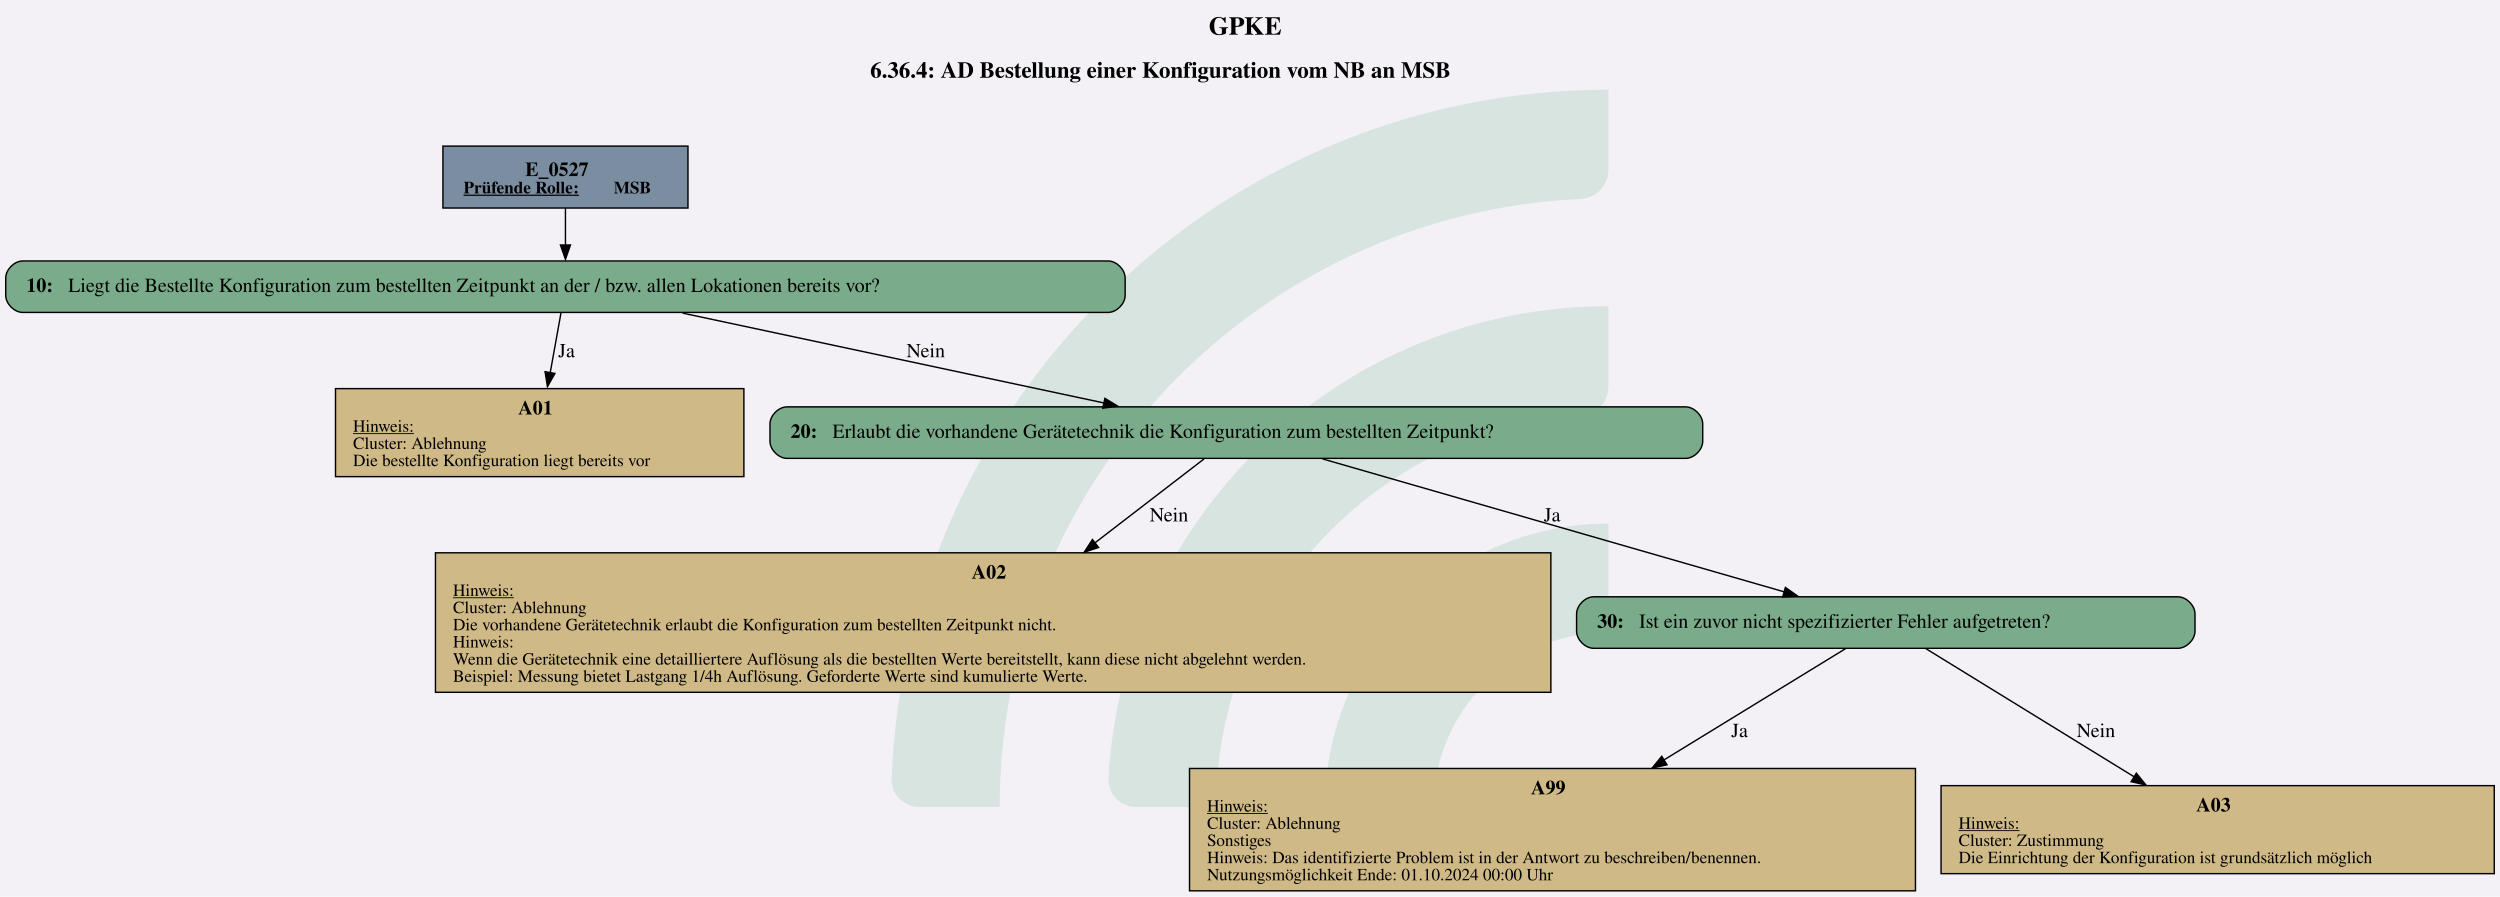
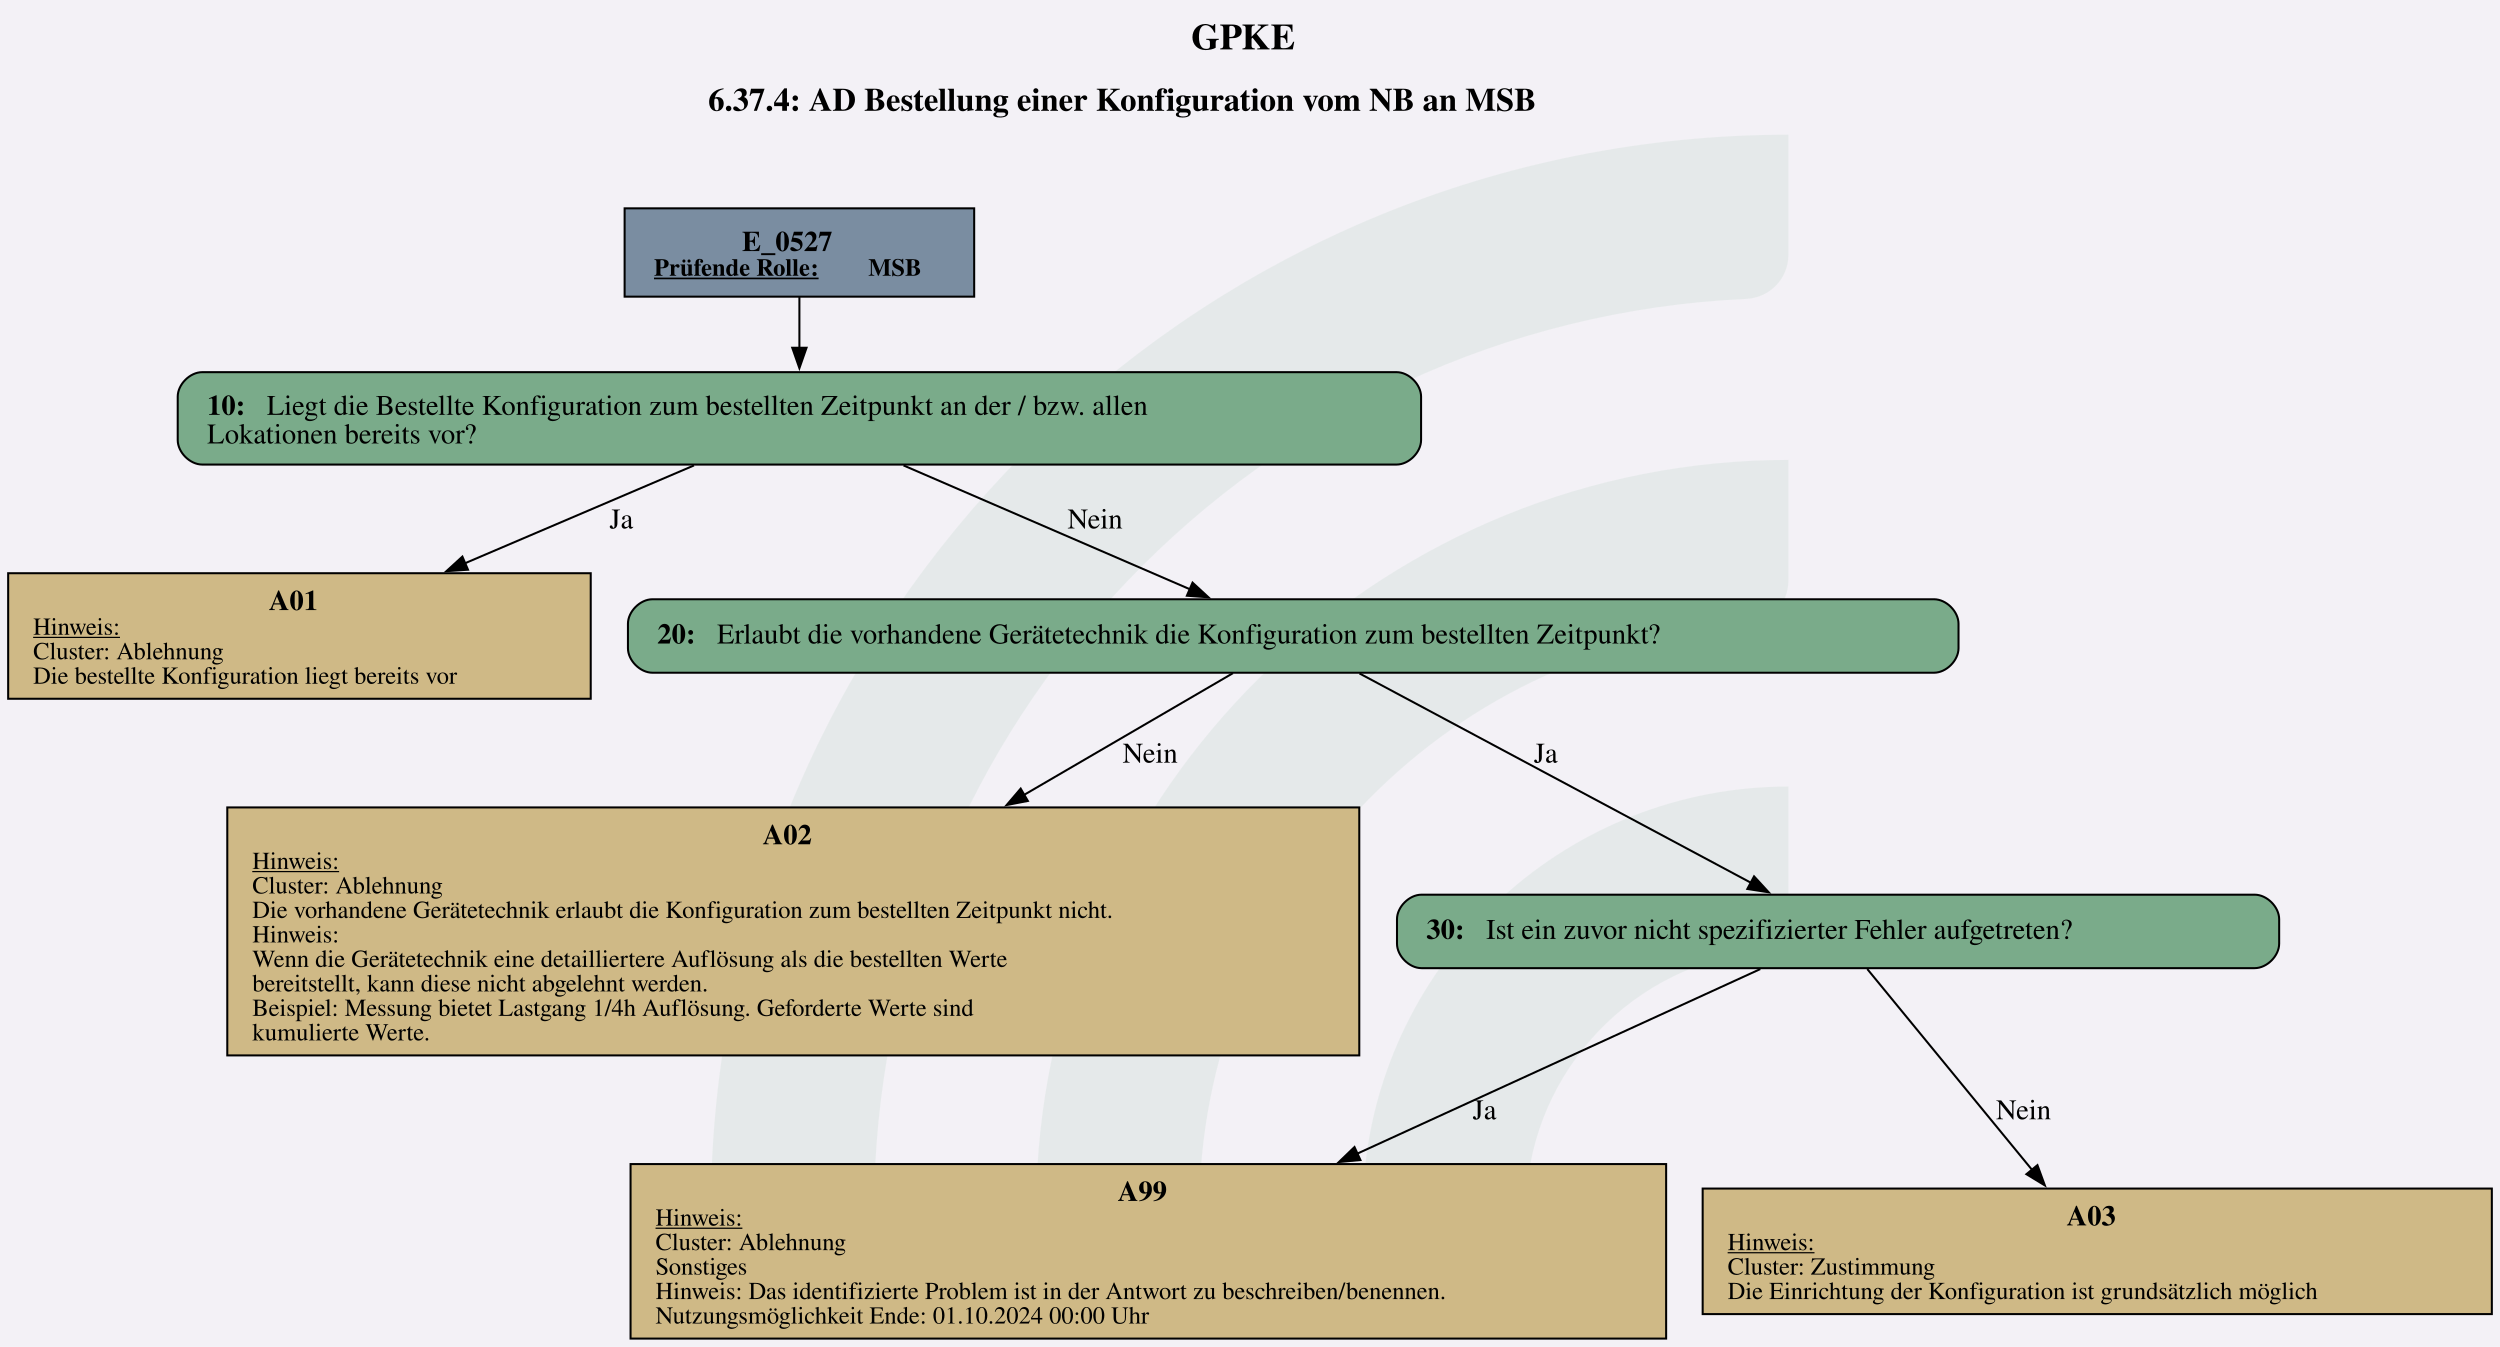
- <svg xmlns="http://www.w3.org/2000/svg" version="1.1" width="2330.667px" viewBox="0 0 2330.667 836.0" height="836.0px">
+ <svg xmlns="http://www.w3.org/2000/svg" version="1.1" width="1633.333px" viewBox="0 0 1633.333 880.0" height="880.0px">
  <g>
-     <svg version="1.1" width="2330.667px" viewBox="0 0 2330.667 836.0" height="836.0px">
-       <polygon fill="#f3f1f6" points="0,0 2330.667,0 2330.667,836.0 0,836.0" />
+     <svg version="1.1" width="1633.333px" viewBox="0 0 1633.333 880.0" height="880.0px">
+       <polygon fill="#f3f1f6" points="0,0 1633.333,0 1633.333,880.0 0,880.0" />
      <g>
-         <g transform="translate(831.1814, 83.6) scale(1 1) translate(0, 0) scale(3.780907 3.780907) ">
+         <g transform="translate(464.9278, 88) scale(1 1) translate(0, 0) scale(3.979902 3.979902) ">
          <defs id="defs2">
            <clipPath clipPathUnits="userSpaceOnUse" id="clipPath23">
              <path d="M 0,568.156 H 579.236 V 0 H 0 Z" id="path21" />
            </clipPath>
          </defs>
          <g id="layer1" transform="translate(-16.54194,-55.30527)">
            <g id="g19" clip-path="url(#clipPath23)" transform="matrix(0.3527778,0,0,-0.3527778,0.01017023,243.7368)" style="opacity:0.2">
              <g id="g25" transform="translate(122.444,32.7195)">
-                 <path d="m 0,0 h -56.104 c -11,0 -19.898,9.123 -19.463,20.115 10.594,267.191 231.277,481.302 501.029,481.302 v -56.02 c 0,-10.98 -8.688,-19.892 -19.658,-20.393 C 180.29,414.697 0,228.005 0,0" style="fill:#6ead83;fill-opacity:1;fill-rule:nonzero;stroke:none" id="path27" />
+                 <path d="m 0,0 h -56.104 c -11,0 -19.898,9.123 -19.463,20.115 10.594,267.191 231.277,481.302 501.029,481.302 v -56.02 c 0,-10.98 -8.688,-19.892 -19.658,-20.393 C 180.29,414.697 0,228.005 0,0" style="fill:#6ead83;fill-opacity:0.5;fill-rule:nonzero;stroke:none" id="path27" />
              </g>
              <g id="g29" transform="translate(273.7828,32.7195)">
-                 <path d="m 0,0 h -55.926 c -11.228,0 -20.091,9.482 -19.435,20.69 10.744,183.439 163.389,329.388 349.485,329.388 v -56.263 c 0,-10.709 -8.273,-19.617 -18.957,-20.35 C 112.819,263.696 0,144.774 0,0" style="fill:#6ead83;fill-opacity:1;fill-rule:nonzero;stroke:none" id="path31" />
+                 <path d="m 0,0 h -55.926 c -11.228,0 -20.091,9.482 -19.435,20.69 10.744,183.439 163.389,329.388 349.485,329.388 v -56.263 c 0,-10.709 -8.273,-19.617 -18.957,-20.35 C 112.819,263.696 0,144.774 0,0" style="fill:#6ead83;fill-opacity:0.5;fill-rule:nonzero;stroke:none" id="path31" />
              </g>
              <g id="g33" transform="translate(425.7667,32.7195)">
-                 <path d="m 0,0 h -55.445 c -11.653,0 -20.604,10.17 -19.334,21.753 10.866,99.032 95.031,176.341 196.919,176.341 v -57.011 c 0,-10.046 -7.283,-18.755 -17.229,-20.165 C 45.688,112.522 0,61.497 0,0" style="fill:#6ead83;fill-opacity:1;fill-rule:nonzero;stroke:none" id="path35" />
+                 <path d="m 0,0 h -55.445 c -11.653,0 -20.604,10.17 -19.334,21.753 10.866,99.032 95.031,176.341 196.919,176.341 v -57.011 c 0,-10.046 -7.283,-18.755 -17.229,-20.165 C 45.688,112.522 0,61.497 0,0" style="fill:#6ead83;fill-opacity:0.5;fill-rule:nonzero;stroke:none" id="path35" />
              </g>
            </g>
          </g>
        </g>
-         <svg width="1748pt" height="627pt" viewBox="0.00 0.00 1747.64 626.59">
-           <g id="graph0" class="graph" transform="scale(1 1) rotate(0) translate(4 622.59)">
-             <text text-anchor="start" x="840.95" y="-598.49" font-family="Times,serif" font-weight="bold" font-size="18.00">GPKE</text>
-             <text text-anchor="start" x="604.32" y="-568.39" font-family="Times,serif" font-weight="bold" font-size="16.00">6.36.4: AD Bestellung einer Konfiguration vom NB an MSB</text>
+         <svg width="1225pt" height="660pt" viewBox="0.00 0.00 1225.11 659.87">
+           <g id="graph0" class="graph" transform="scale(1 1) rotate(0) translate(4 655.87)">
+             <text text-anchor="start" x="579.68" y="-631.77" font-family="Times,serif" font-weight="bold" font-size="18.00">GPKE</text>
+             <text text-anchor="start" x="343.05" y="-601.67" font-family="Times,serif" font-weight="bold" font-size="16.00">6.37.4: AD Bestellung einer Konfiguration vom NB an MSB</text>
            <g id="node1" class="node">
-               <polygon fill="#7a8da1" stroke="black" points="476.93,-520.59 305.63,-520.59 305.63,-477.31 476.93,-477.31 476.93,-520.59" />
-               <text text-anchor="start" x="363.15" y="-499.65" font-family="Times,serif" font-weight="bold" font-size="14.00">E_0527</text>
-               <text text-anchor="start" x="320.03" y="-487.55" font-family="Times,serif" font-weight="bold" text-decoration="underline" font-size="12.00">Prüfende Rolle:</text>
-               <text text-anchor="start" x="425.03" y="-487.55" font-family="Times,serif" font-weight="bold" font-size="12.00"> MSB</text>
+               <polygon fill="#7a8da1" stroke="black" points="473.39,-553.87 302.09,-553.87 302.09,-510.59 473.39,-510.59 473.39,-553.87" />
+               <text text-anchor="start" x="359.62" y="-532.93" font-family="Times,serif" font-weight="bold" font-size="14.00">E_0527</text>
+               <text text-anchor="start" x="316.49" y="-520.83" font-family="Times,serif" font-weight="bold" text-decoration="underline" font-size="12.00">Prüfende Rolle:</text>
+               <text text-anchor="start" x="421.49" y="-520.83" font-family="Times,serif" font-weight="bold" font-size="12.00"> MSB</text>
            </g>
            <g id="node2" class="node">
-               <path fill="#7aab8a" stroke="black" d="M770.55,-440.31C770.55,-440.31 12,-440.31 12,-440.31 6,-440.31 0,-434.31 0,-428.31 0,-428.31 0,-416.31 0,-416.31 0,-410.31 6,-404.31 12,-404.31 12,-404.31 770.55,-404.31 770.55,-404.31 776.55,-404.31 782.55,-410.31 782.55,-416.31 782.55,-416.31 782.55,-428.31 782.55,-428.31 782.55,-434.31 776.55,-440.31 770.55,-440.31" />
-               <text text-anchor="start" x="14.4" y="-418.63" font-family="Times,serif" font-weight="bold" font-size="14.00">10: </text>
-               <text text-anchor="start" x="43.65" y="-418.63" font-family="Times,serif" font-size="14.00">Liegt die Bestellte Konfiguration zum bestellten Zeitpunkt an der / bzw. allen Lokationen bereits vor?</text>
+               <path fill="#7aab8a" stroke="black" d="M680.39,-473.59C680.39,-473.59 95.09,-473.59 95.09,-473.59 89.09,-473.59 83.09,-467.59 83.09,-461.59 83.09,-461.59 83.09,-440.31 83.09,-440.31 83.09,-434.31 89.09,-428.31 95.09,-428.31 95.09,-428.31 680.39,-428.31 680.39,-428.31 686.39,-428.31 692.39,-434.31 692.39,-440.31 692.39,-440.31 692.39,-461.59 692.39,-461.59 692.39,-467.59 686.39,-473.59 680.39,-473.59" />
+               <text text-anchor="start" x="97.49" y="-452.65" font-family="Times,serif" font-weight="bold" font-size="14.00">10: </text>
+               <text text-anchor="start" x="126.74" y="-452.65" font-family="Times,serif" font-size="14.00">Liegt die Bestellte Konfiguration zum bestellten Zeitpunkt an der / bzw. allen</text>
+               <text text-anchor="start" x="97.49" y="-438.65" font-family="Times,serif" font-size="14.00">Lokationen bereits vor?</text>
            </g>
            <g id="edge1" class="edge">
-               <path fill="none" stroke="black" d="M391.28,-477.16C391.28,-469.12 391.28,-459.8 391.28,-451.2" />
-               <polygon fill="black" stroke="black" points="394.78,-451.47 391.28,-441.47 387.78,-451.47 394.78,-451.47" />
+               <path fill="none" stroke="black" d="M387.74,-510.4C387.74,-502.7 387.74,-493.78 387.74,-485.25" />
+               <polygon fill="black" stroke="black" points="391.24,-485.54 387.74,-475.54 384.24,-485.54 391.24,-485.54" />
            </g>
            <g id="node3" class="node">
-               <polygon fill="#cfb986" stroke="black" points="516.02,-351.06 230.54,-351.06 230.54,-289.54 516.02,-289.54 516.02,-351.06" />
-               <text text-anchor="start" x="358.28" y="-333" font-family="Times,serif" font-weight="bold" font-size="14.00">A01</text>
-               <text text-anchor="start" x="242.78" y="-320.9" font-family="Times,serif" text-decoration="underline" font-size="12.00">Hinweis:</text>
-               <text text-anchor="start" x="242.78" y="-308.9" font-family="Times,serif" font-size="12.00">Cluster: Ablehnung</text>
-               <text text-anchor="start" x="242.78" y="-296.9" font-family="Times,serif" font-size="12.00">Die bestellte Konfiguration liegt bereits vor</text>
+               <polygon fill="#cfb986" stroke="black" points="285.48,-375.06 0,-375.06 0,-313.54 285.48,-313.54 285.48,-375.06" />
+               <text text-anchor="start" x="127.74" y="-357" font-family="Times,serif" font-weight="bold" font-size="14.00">A01</text>
+               <text text-anchor="start" x="12.24" y="-344.9" font-family="Times,serif" text-decoration="underline" font-size="12.00">Hinweis:</text>
+               <text text-anchor="start" x="12.24" y="-332.9" font-family="Times,serif" font-size="12.00">Cluster: Ablehnung</text>
+               <text text-anchor="start" x="12.24" y="-320.9" font-family="Times,serif" font-size="12.00">Die bestellte Konfiguration liegt bereits vor</text>
            </g>
            <g id="edge2" class="edge">
-               <path fill="none" stroke="black" d="M388.14,-403.89C386.07,-392.38 383.26,-376.8 380.65,-362.27" />
-               <polygon fill="black" stroke="black" points="383.92,-361.67 378.7,-352.45 377.03,-362.91 383.92,-361.67" />
-               <text text-anchor="middle" x="392.03" y="-373.01" font-family="Times,serif" font-size="14.00">Ja</text>
+               <path fill="none" stroke="black" d="M336.08,-427.88C303.49,-413.96 260.7,-395.68 223.66,-379.86" />
+               <polygon fill="black" stroke="black" points="225.34,-376.78 214.77,-376.07 222.59,-383.21 225.34,-376.78" />
+               <text text-anchor="middle" x="300.49" y="-397.01" font-family="Times,serif" font-size="14.00">Ja</text>
            </g>
            <g id="node4" class="node">
-               <path fill="#7aab8a" stroke="black" d="M1174.3,-338.3C1174.3,-338.3 546.25,-338.3 546.25,-338.3 540.25,-338.3 534.25,-332.3 534.25,-326.3 534.25,-326.3 534.25,-314.3 534.25,-314.3 534.25,-308.3 540.25,-302.3 546.25,-302.3 546.25,-302.3 1174.3,-302.3 1174.3,-302.3 1180.3,-302.3 1186.3,-308.3 1186.3,-314.3 1186.3,-314.3 1186.3,-326.3 1186.3,-326.3 1186.3,-332.3 1180.3,-338.3 1174.3,-338.3" />
-               <text text-anchor="start" x="548.65" y="-316.62" font-family="Times,serif" font-weight="bold" font-size="14.00">20: </text>
-               <text text-anchor="start" x="577.9" y="-316.62" font-family="Times,serif" font-size="14.00">Erlaubt die vorhandene Gerätetechnik die Konfiguration zum bestellten Zeitpunkt?</text>
+               <path fill="#7aab8a" stroke="black" d="M943.76,-362.3C943.76,-362.3 315.72,-362.3 315.72,-362.3 309.72,-362.3 303.72,-356.3 303.72,-350.3 303.72,-350.3 303.72,-338.3 303.72,-338.3 303.72,-332.3 309.72,-326.3 315.72,-326.3 315.72,-326.3 943.76,-326.3 943.76,-326.3 949.76,-326.3 955.76,-332.3 955.76,-338.3 955.76,-338.3 955.76,-350.3 955.76,-350.3 955.76,-356.3 949.76,-362.3 943.76,-362.3" />
+               <text text-anchor="start" x="318.12" y="-340.62" font-family="Times,serif" font-weight="bold" font-size="14.00">20: </text>
+               <text text-anchor="start" x="347.37" y="-340.62" font-family="Times,serif" font-size="14.00">Erlaubt die vorhandene Gerätetechnik die Konfiguration zum bestellten Zeitpunkt?</text>
            </g>
            <g id="edge3" class="edge">
-               <path fill="none" stroke="black" d="M473.24,-403.83C555.54,-386.28 682.11,-359.29 767.92,-340.99" />
-               <polygon fill="black" stroke="black" points="768.39,-344.26 777.44,-338.75 766.93,-337.41 768.39,-344.26" />
-               <text text-anchor="middle" x="643.15" y="-373.01" font-family="Times,serif" font-size="14.00">Nein</text>
+               <path fill="none" stroke="black" d="M438.77,-427.88C480.1,-410.01 538.03,-384.96 579.22,-367.15" />
+               <polygon fill="black" stroke="black" points="580.4,-370.45 588.19,-363.27 577.62,-364.03 580.4,-370.45" />
+               <text text-anchor="middle" x="532.62" y="-397.01" font-family="Times,serif" font-size="14.00">Nein</text>
            </g>
            <g id="node5" class="node">
-               <polygon fill="#cfb986" stroke="black" points="1080.14,-236.29 300.41,-236.29 300.41,-138.77 1080.14,-138.77 1080.14,-236.29" />
-               <text text-anchor="start" x="675.28" y="-218.23" font-family="Times,serif" font-weight="bold" font-size="14.00">A02</text>
-               <text text-anchor="start" x="312.65" y="-206.13" font-family="Times,serif" text-decoration="underline" font-size="12.00">Hinweis:</text>
-               <text text-anchor="start" x="312.65" y="-194.13" font-family="Times,serif" font-size="12.00">Cluster: Ablehnung</text>
-               <text text-anchor="start" x="312.65" y="-182.13" font-family="Times,serif" font-size="12.00">Die vorhandene Gerätetechnik erlaubt die Konfiguration zum bestellten Zeitpunkt nicht.</text>
-               <text text-anchor="start" x="312.65" y="-170.13" font-family="Times,serif" font-size="12.00">Hinweis:</text>
-               <text text-anchor="start" x="312.65" y="-158.13" font-family="Times,serif" font-size="12.00">Wenn die Gerätetechnik eine detailliertere Auflösung als die bestellten Werte bereitstellt, kann diese nicht abgelehnt werden. </text>
-               <text text-anchor="start" x="312.65" y="-146.13" font-family="Times,serif" font-size="12.00">Beispiel: Messung bietet Lastgang 1/4h Auflösung. Geforderte Werte sind kumulierte Werte.</text>
+               <polygon fill="#cfb986" stroke="black" points="662.11,-260.29 107.38,-260.29 107.38,-138.77 662.11,-138.77 662.11,-260.29" />
+               <text text-anchor="start" x="369.74" y="-242.23" font-family="Times,serif" font-weight="bold" font-size="14.00">A02</text>
+               <text text-anchor="start" x="119.62" y="-230.13" font-family="Times,serif" text-decoration="underline" font-size="12.00">Hinweis:</text>
+               <text text-anchor="start" x="119.62" y="-218.13" font-family="Times,serif" font-size="12.00">Cluster: Ablehnung</text>
+               <text text-anchor="start" x="119.62" y="-206.13" font-family="Times,serif" font-size="12.00">Die vorhandene Gerätetechnik erlaubt die Konfiguration zum bestellten Zeitpunkt nicht.</text>
+               <text text-anchor="start" x="119.62" y="-194.13" font-family="Times,serif" font-size="12.00">Hinweis:</text>
+               <text text-anchor="start" x="119.62" y="-182.13" font-family="Times,serif" font-size="12.00">Wenn die Gerätetechnik eine detailliertere Auflösung als die bestellten Werte</text>
+               <text text-anchor="start" x="119.62" y="-170.13" font-family="Times,serif" font-size="12.00">bereitstellt, kann diese nicht abgelehnt werden.</text>
+               <text text-anchor="start" x="119.62" y="-158.13" font-family="Times,serif" font-size="12.00">Beispiel: Messung bietet Lastgang 1/4h Auflösung. Geforderte Werte sind</text>
+               <text text-anchor="start" x="119.62" y="-146.13" font-family="Times,serif" font-size="12.00">kumulierte Werte.</text>
            </g>
            <g id="edge4" class="edge">
-               <path fill="none" stroke="black" d="M837.7,-301.93C818.14,-286.89 788.74,-264.28 761.34,-243.19" />
-               <polygon fill="black" stroke="black" points="763.97,-240.03 753.91,-236.71 759.7,-245.58 763.97,-240.03" />
-               <text text-anchor="middle" x="813.15" y="-258.24" font-family="Times,serif" font-size="14.00">Nein</text>
+               <path fill="none" stroke="black" d="M600.19,-326.08C574.43,-311.07 535.38,-288.32 497.57,-266.28" />
+               <polygon fill="black" stroke="black" points="499.7,-263.47 489.3,-261.46 496.18,-269.52 499.7,-263.47" />
+               <text text-anchor="middle" x="559.62" y="-282.24" font-family="Times,serif" font-size="14.00">Nein</text>
            </g>
            <g id="node6" class="node">
-               <path fill="#7aab8a" stroke="black" d="M1518.43,-205.53C1518.43,-205.53 1110.12,-205.53 1110.12,-205.53 1104.12,-205.53 1098.12,-199.53 1098.12,-193.53 1098.12,-193.53 1098.12,-181.53 1098.12,-181.53 1098.12,-175.53 1104.12,-169.53 1110.12,-169.53 1110.12,-169.53 1518.43,-169.53 1518.43,-169.53 1524.43,-169.53 1530.43,-175.53 1530.43,-181.53 1530.43,-181.53 1530.43,-193.53 1530.43,-193.53 1530.43,-199.53 1524.43,-205.53 1518.43,-205.53" />
-               <text text-anchor="start" x="1112.53" y="-183.85" font-family="Times,serif" font-weight="bold" font-size="14.00">30: </text>
-               <text text-anchor="start" x="1141.78" y="-183.85" font-family="Times,serif" font-size="14.00">Ist ein zuvor nicht spezifizierter Fehler aufgetreten?</text>
+               <path fill="#7aab8a" stroke="black" d="M1100.89,-217.53C1100.89,-217.53 692.59,-217.53 692.59,-217.53 686.59,-217.53 680.59,-211.53 680.59,-205.53 680.59,-205.53 680.59,-193.53 680.59,-193.53 680.59,-187.53 686.59,-181.53 692.59,-181.53 692.59,-181.53 1100.89,-181.53 1100.89,-181.53 1106.89,-181.53 1112.89,-187.53 1112.89,-193.53 1112.89,-193.53 1112.89,-205.53 1112.89,-205.53 1112.89,-211.53 1106.89,-217.53 1100.89,-217.53" />
+               <text text-anchor="start" x="694.99" y="-195.86" font-family="Times,serif" font-weight="bold" font-size="14.00">30: </text>
+               <text text-anchor="start" x="724.24" y="-195.86" font-family="Times,serif" font-size="14.00">Ist ein zuvor nicht spezifizierter Fehler aufgetreten?</text>
            </g>
            <g id="edge5" class="edge">
-               <path fill="none" stroke="black" d="M920.56,-301.93C1004,-277.9 1154.43,-234.57 1243.22,-209" />
-               <polygon fill="black" stroke="black" points="1244.1,-212.1 1252.74,-205.97 1242.16,-205.37 1244.1,-212.1" />
-               <text text-anchor="middle" x="1081.03" y="-258.24" font-family="Times,serif" font-size="14.00">Ja</text>
+               <path fill="none" stroke="black" d="M662.21,-325.94C710.39,-300.17 800.84,-251.81 854.24,-223.26" />
+               <polygon fill="black" stroke="black" points="855.57,-226.51 862.74,-218.71 852.27,-220.34 855.57,-226.51" />
+               <text text-anchor="middle" x="753.49" y="-282.24" font-family="Times,serif" font-size="14.00">Ja</text>
            </g>
            <g id="node7" class="node">
-               <polygon fill="#cfb986" stroke="black" points="1335.02,-85.52 827.54,-85.52 827.54,0 1335.02,0 1335.02,-85.52" />
-               <text text-anchor="start" x="1066.28" y="-67.46" font-family="Times,serif" font-weight="bold" font-size="14.00">A99</text>
-               <text text-anchor="start" x="839.78" y="-55.36" font-family="Times,serif" text-decoration="underline" font-size="12.00">Hinweis:</text>
-               <text text-anchor="start" x="839.78" y="-43.36" font-family="Times,serif" font-size="12.00">Cluster: Ablehnung</text>
-               <text text-anchor="start" x="839.78" y="-31.36" font-family="Times,serif" font-size="12.00">Sonstiges</text>
-               <text text-anchor="start" x="839.78" y="-19.36" font-family="Times,serif" font-size="12.00">Hinweis: Das identifizierte Problem ist in der Antwort zu beschreiben/benennen.</text>
-               <text text-anchor="start" x="839.78" y="-7.36" font-family="Times,serif" font-size="12.00">Nutzungsmöglichkeit Ende: 01.10.2024 00:00 Uhr</text>
+               <polygon fill="#cfb986" stroke="black" points="812.48,-85.52 305,-85.52 305,0 812.48,0 812.48,-85.52" />
+               <text text-anchor="start" x="543.74" y="-67.46" font-family="Times,serif" font-weight="bold" font-size="14.00">A99</text>
+               <text text-anchor="start" x="317.24" y="-55.36" font-family="Times,serif" text-decoration="underline" font-size="12.00">Hinweis:</text>
+               <text text-anchor="start" x="317.24" y="-43.36" font-family="Times,serif" font-size="12.00">Cluster: Ablehnung</text>
+               <text text-anchor="start" x="317.24" y="-31.36" font-family="Times,serif" font-size="12.00">Sonstiges</text>
+               <text text-anchor="start" x="317.24" y="-19.36" font-family="Times,serif" font-size="12.00">Hinweis: Das identifizierte Problem ist in der Antwort zu beschreiben/benennen.</text>
+               <text text-anchor="start" x="317.24" y="-7.36" font-family="Times,serif" font-size="12.00">Nutzungsmöglichkeit Ende: 01.10.2024 00:00 Uhr</text>
            </g>
            <g id="edge6" class="edge">
-               <path fill="none" stroke="black" d="M1286.17,-169.31C1254.87,-150.13 1202.92,-118.3 1159.16,-91.48" />
-               <polygon fill="black" stroke="black" points="1161.31,-88.08 1150.96,-85.84 1157.65,-94.05 1161.31,-88.08" />
-               <text text-anchor="middle" x="1212.03" y="-107.47" font-family="Times,serif" font-size="14.00">Ja</text>
+               <path fill="none" stroke="black" d="M858.62,-181.08C811,-159.27 727.65,-121.1 660.89,-90.53" />
+               <polygon fill="black" stroke="black" points="662.67,-87.5 652.12,-86.52 659.76,-93.87 662.67,-87.5" />
+               <text text-anchor="middle" x="723.49" y="-107.47" font-family="Times,serif" font-size="14.00">Ja</text>
            </g>
            <g id="node8" class="node">
-               <polygon fill="#cfb986" stroke="black" points="1739.64,-73.52 1352.91,-73.52 1352.91,-12 1739.64,-12 1739.64,-73.52" />
-               <text text-anchor="start" x="1531.28" y="-55.46" font-family="Times,serif" font-weight="bold" font-size="14.00">A03</text>
-               <text text-anchor="start" x="1365.15" y="-43.36" font-family="Times,serif" text-decoration="underline" font-size="12.00">Hinweis:</text>
-               <text text-anchor="start" x="1365.15" y="-31.36" font-family="Times,serif" font-size="12.00">Cluster: Zustimmung</text>
-               <text text-anchor="start" x="1365.15" y="-19.36" font-family="Times,serif" font-size="12.00">Die Einrichtung der Konfiguration ist grundsätzlich möglich</text>
+               <polygon fill="#cfb986" stroke="black" points="1217.11,-73.52 830.38,-73.52 830.38,-12 1217.11,-12 1217.11,-73.52" />
+               <text text-anchor="start" x="1008.74" y="-55.46" font-family="Times,serif" font-weight="bold" font-size="14.00">A03</text>
+               <text text-anchor="start" x="842.62" y="-43.36" font-family="Times,serif" text-decoration="underline" font-size="12.00">Hinweis:</text>
+               <text text-anchor="start" x="842.62" y="-31.36" font-family="Times,serif" font-size="12.00">Cluster: Zustimmung</text>
+               <text text-anchor="start" x="842.62" y="-19.36" font-family="Times,serif" font-size="12.00">Die Einrichtung der Konfiguration ist grundsätzlich möglich</text>
            </g>
            <g id="edge7" class="edge">
-               <path fill="none" stroke="black" d="M1342.26,-169.31C1378.19,-147.2 1441.45,-108.27 1488.03,-79.61" />
-               <polygon fill="black" stroke="black" points="1489.42,-82.24 1496.11,-74.02 1485.76,-76.28 1489.42,-82.24" />
-               <text text-anchor="middle" x="1461.15" y="-107.47" font-family="Times,serif" font-size="14.00">Nein</text>
+               <path fill="none" stroke="black" d="M911.06,-181.08C930.57,-157.3 966.03,-114.08 991.98,-82.46" />
+               <polygon fill="black" stroke="black" points="994.43,-85 998.07,-75.05 989.02,-80.56 994.43,-85" />
+               <text text-anchor="middle" x="987.62" y="-107.47" font-family="Times,serif" font-size="14.00">Nein</text>
            </g>
          </g>
        </svg>
      </g>
    </svg>
  </g>
</svg>
